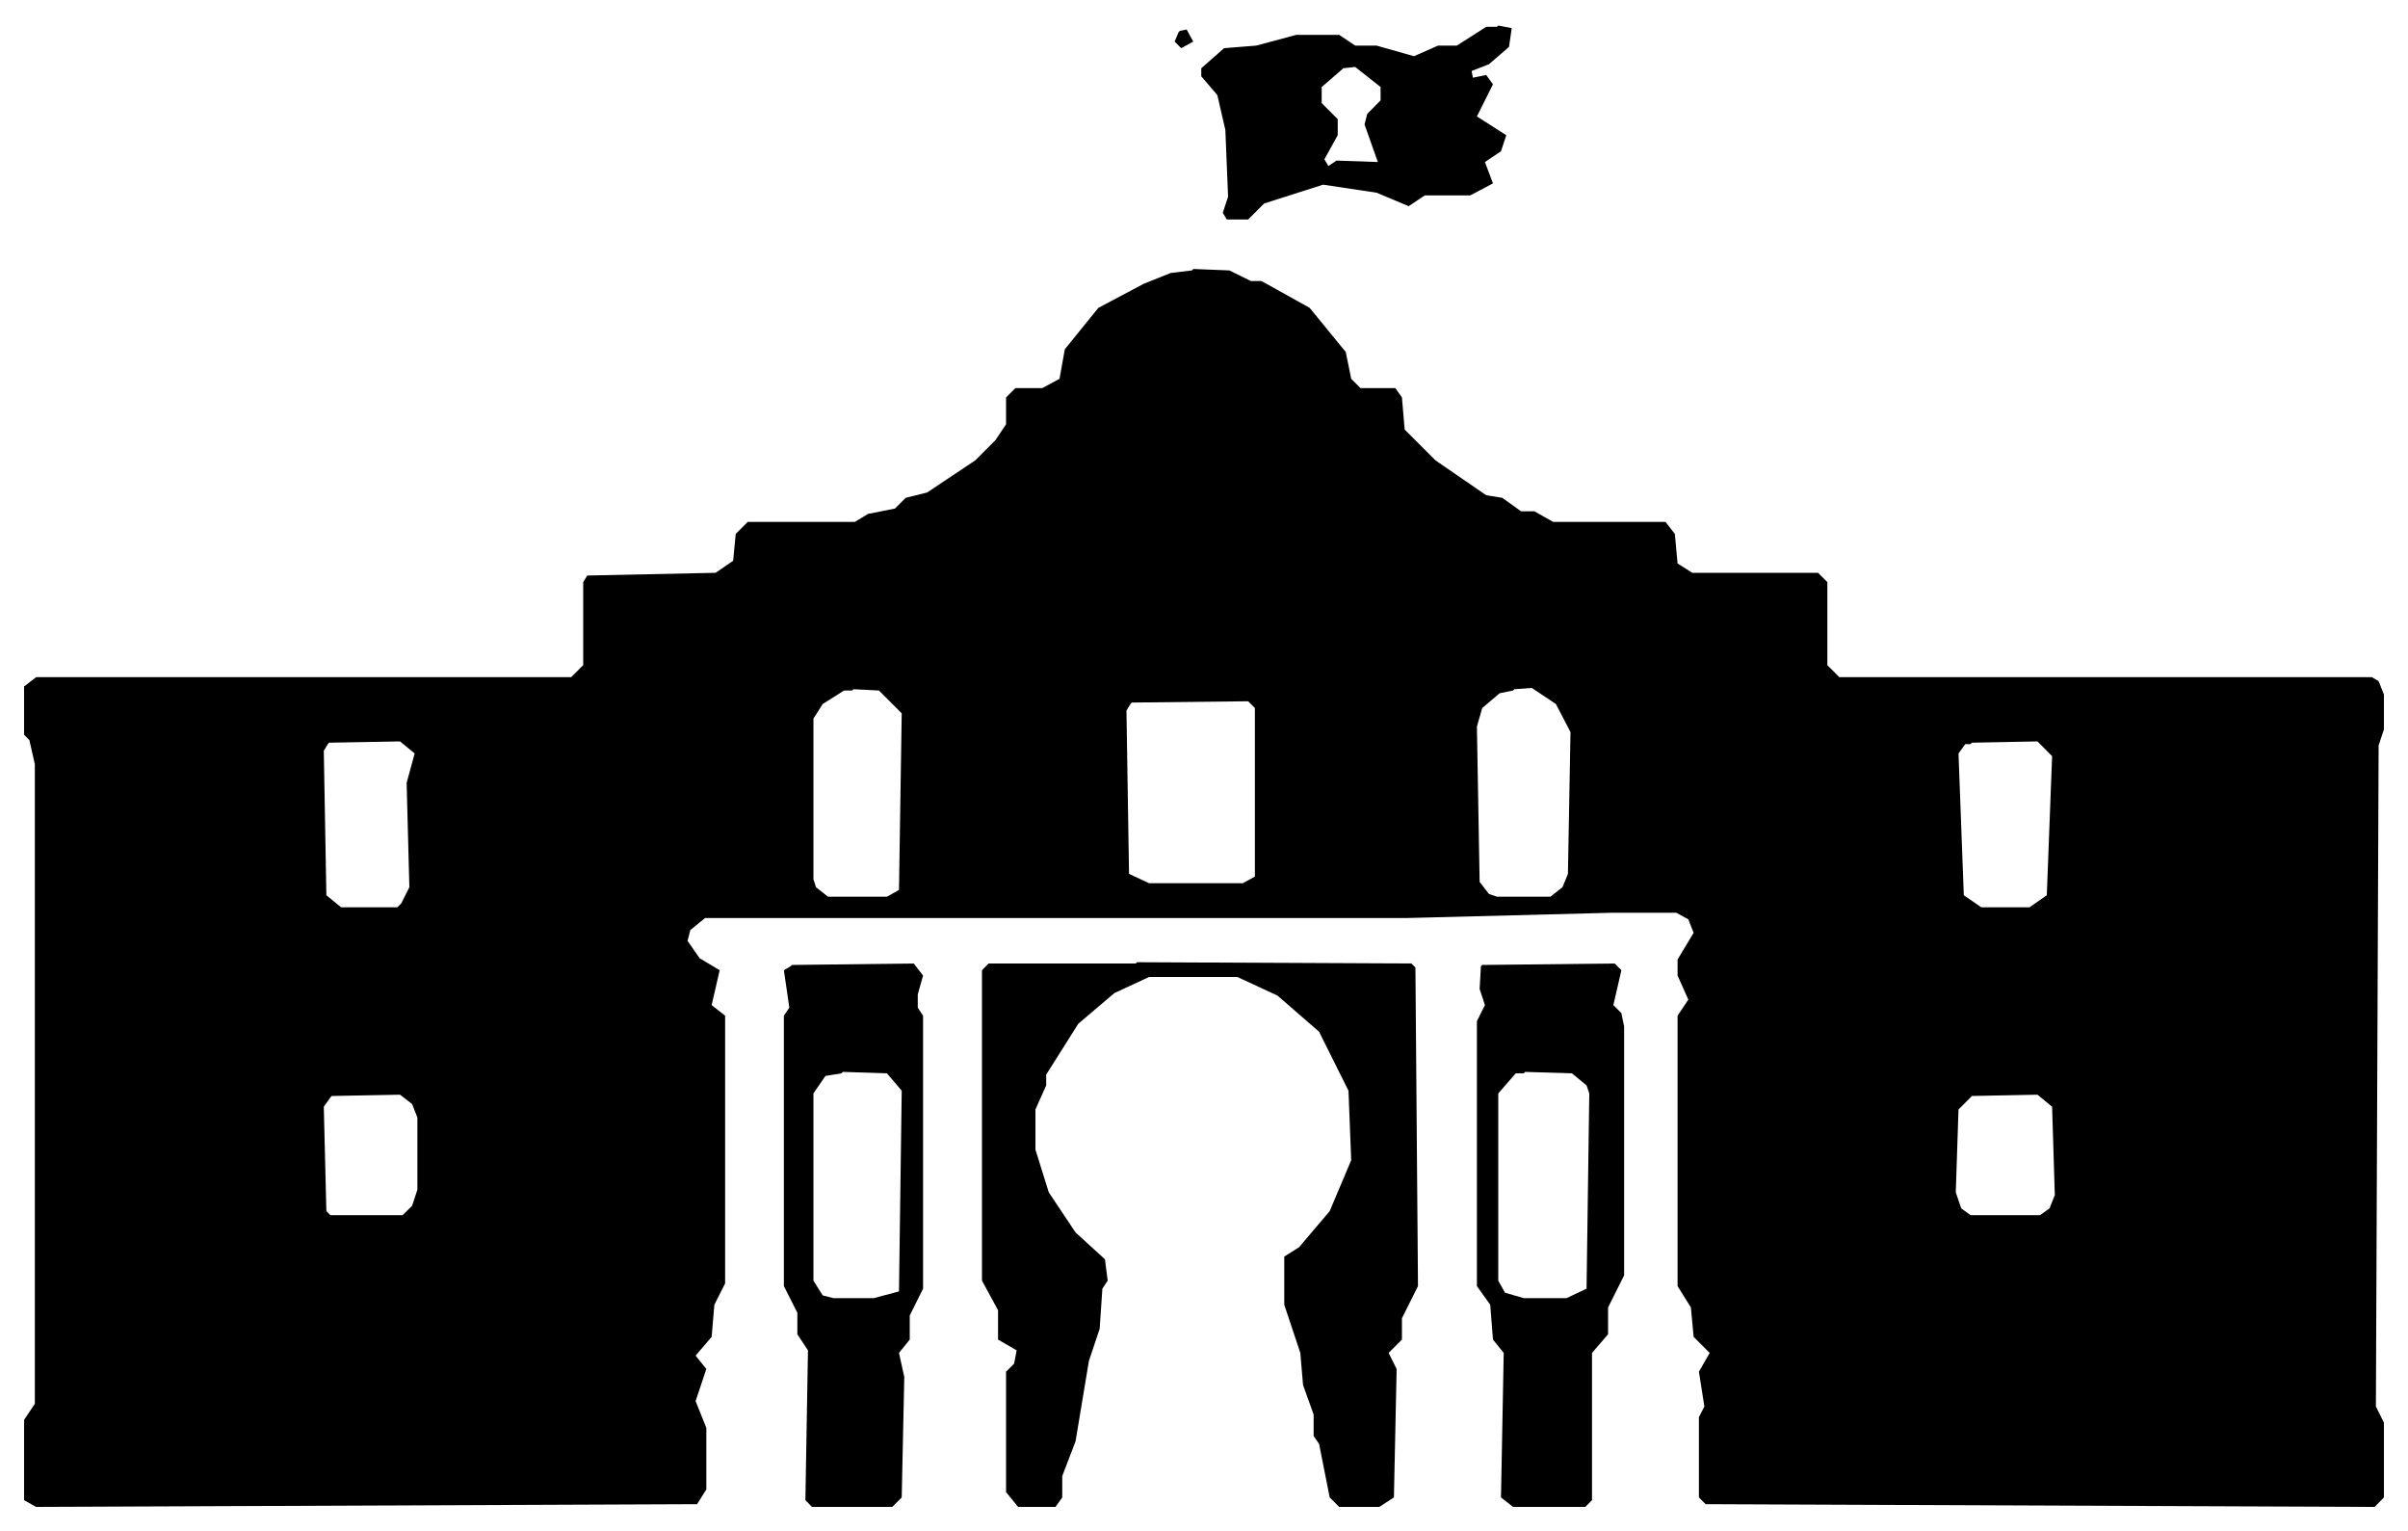
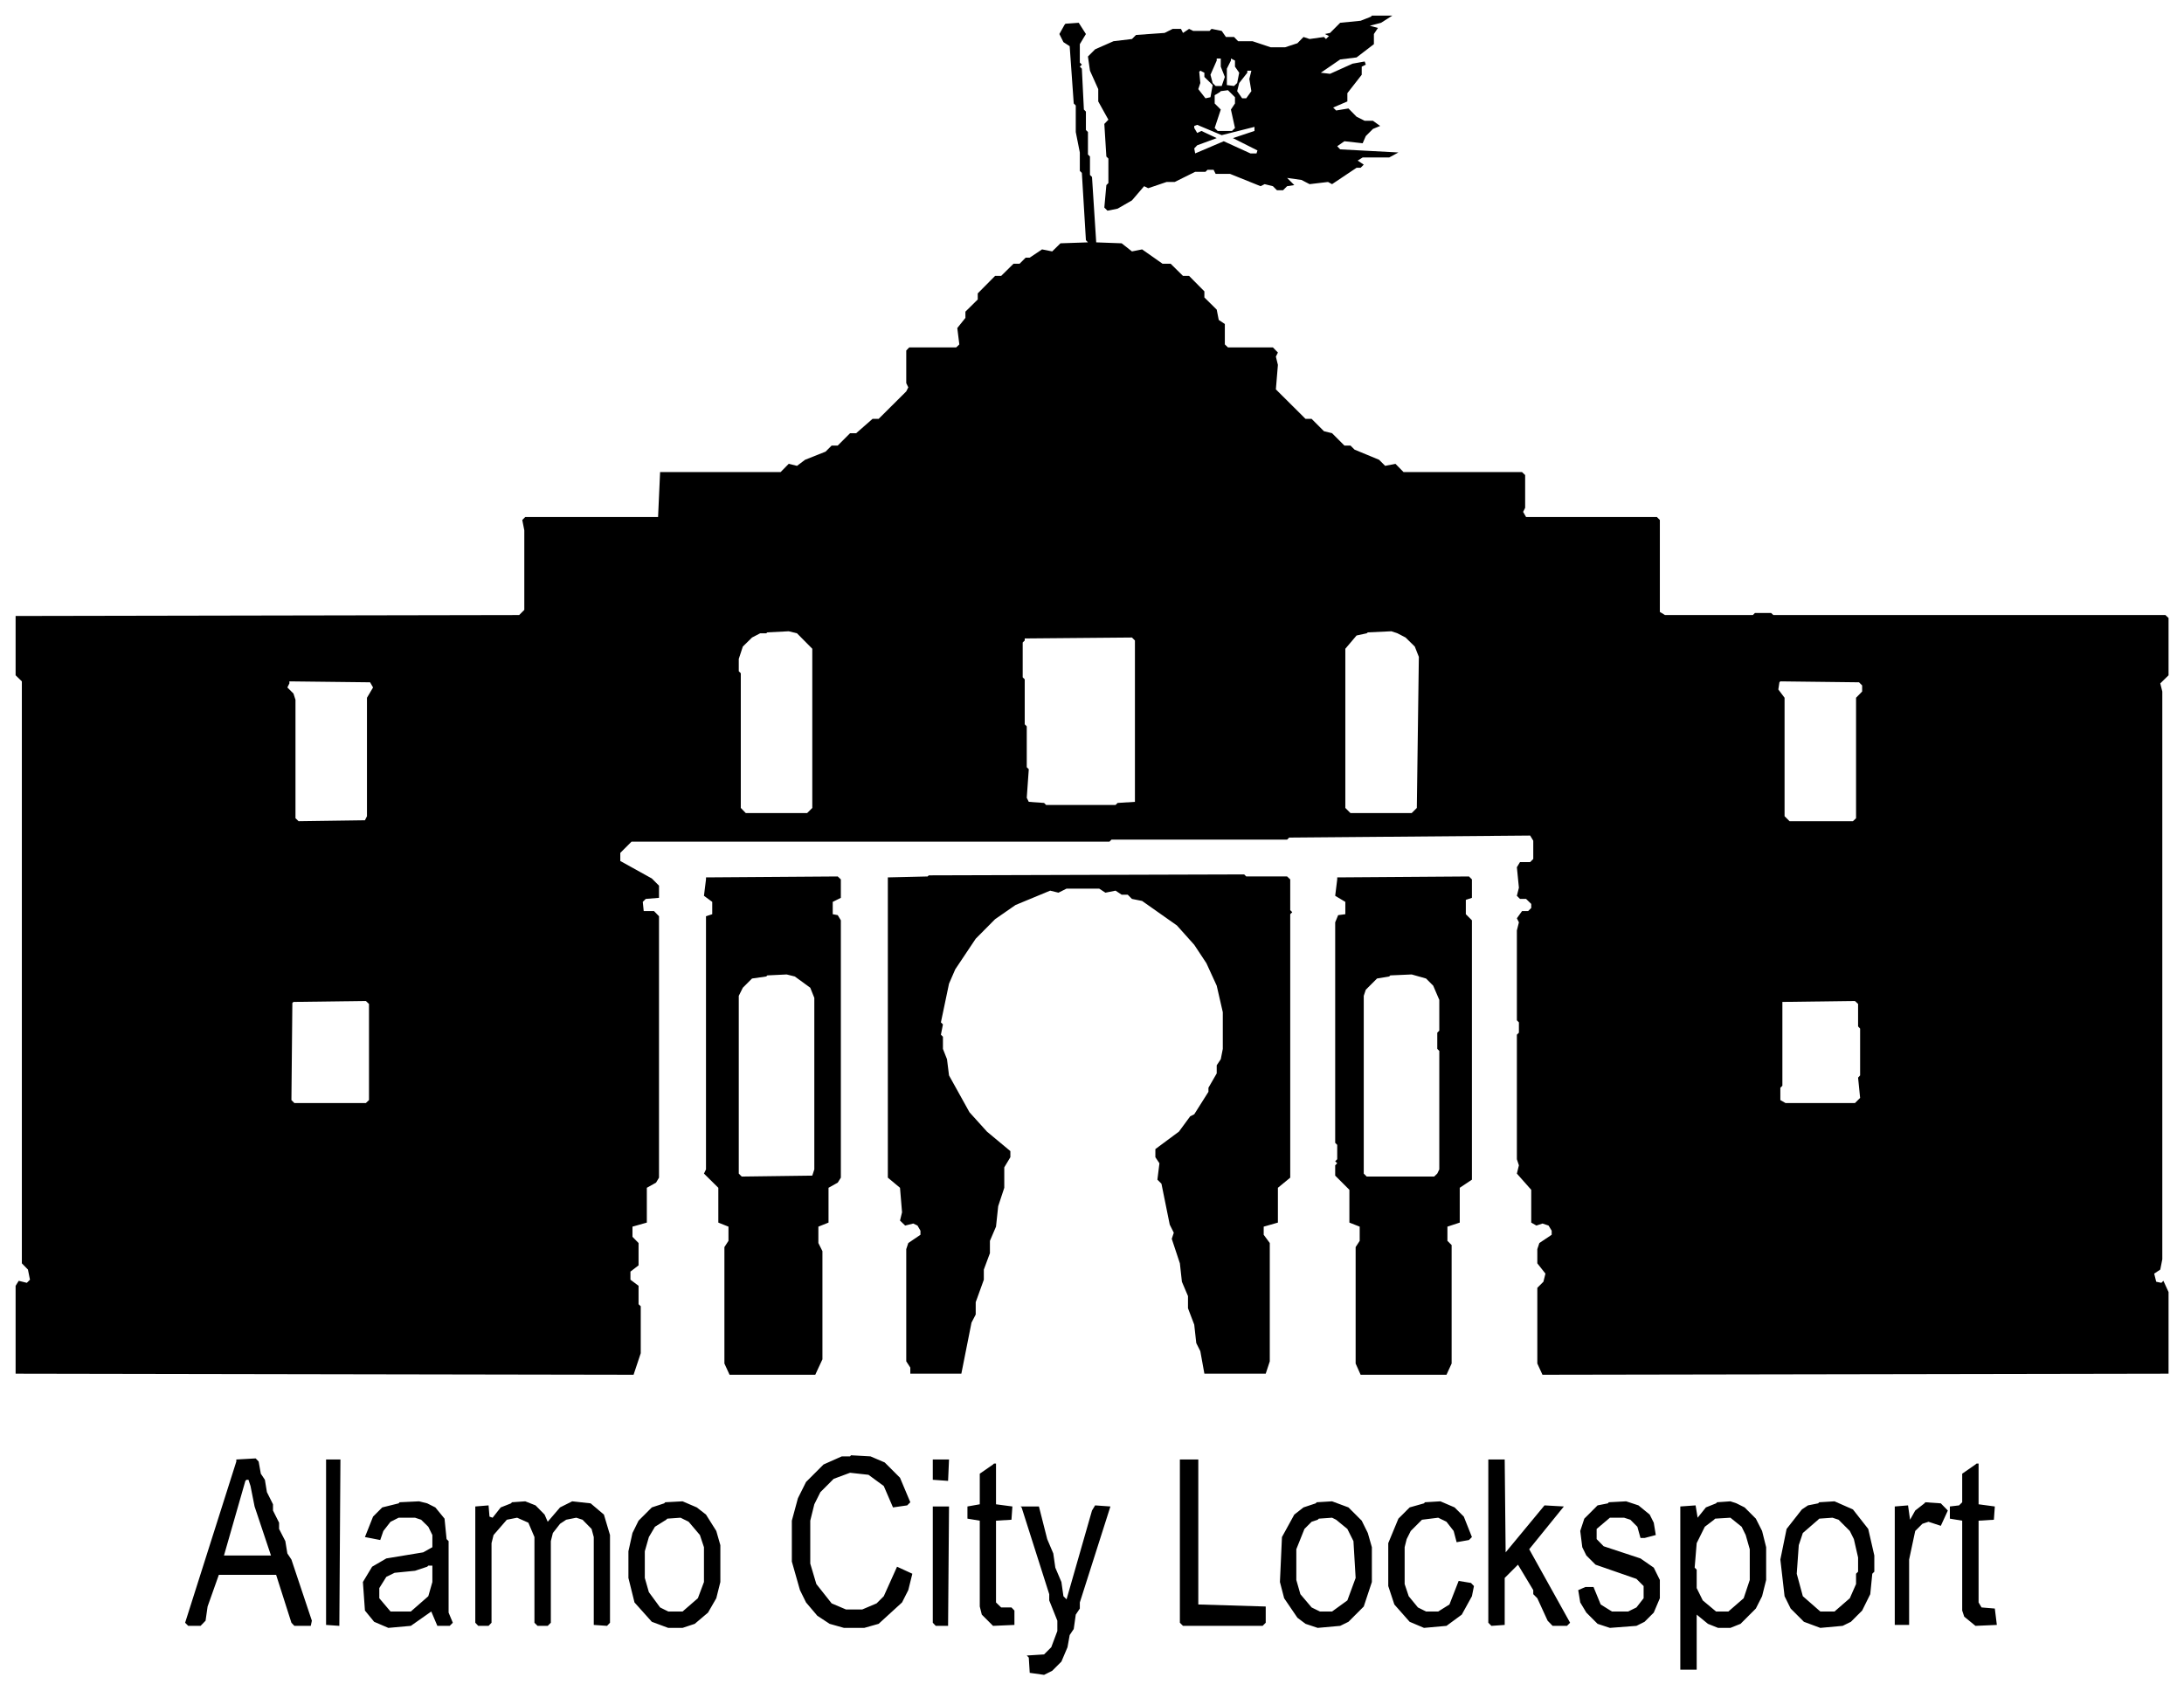
- <svg xmlns="http://www.w3.org/2000/svg" viewBox="20.75 38.08 150.00 95.33" role="img" aria-label="Alamo City Locksport">
-   <path fill="currentColor" fill-rule="evenodd" d="M114.08 39.67L114.92 39.83L114.75 41.00L113.50 42.08L112.42 42.50L112.50 42.92L113.33 42.75L113.75 43.33L112.75 45.33L114.58 46.50L114.25 47.50L113.25 48.17L113.75 49.50L112.33 50.25L109.50 50.25L108.50 50.92L106.50 50.08L103.17 49.58L99.50 50.75L98.50 51.75L97.17 51.75L96.92 51.33L97.25 50.33L97.08 46.17L96.58 44.00L95.58 42.83L95.58 42.33L97.00 41.08L99.00 40.92L101.50 40.25L104.17 40.25L105.17 40.92L106.50 40.92L108.83 41.58L110.33 40.92L111.50 40.92L113.33 39.75L114.00 39.75ZM94.25 40.00L94.67 39.92L95.08 40.67L94.33 41.08L93.92 40.67L94.17 40.08ZM104.42 42.33L105.17 42.25L106.75 43.50L106.75 44.33L105.92 45.17L105.75 45.83L106.58 48.17L104.00 48.08L103.50 48.42L103.25 48.00L104.08 46.50L104.08 45.50L103.08 44.50L103.08 43.50L104.33 42.42ZM95.08 54.83L97.33 54.92L98.67 55.58L99.33 55.58L102.33 57.25L104.58 60.00L104.92 61.67L105.50 62.25L107.67 62.25L108.08 62.83L108.25 64.83L110.17 66.75L113.33 68.92L114.33 69.08L115.50 69.92L116.33 69.92L117.50 70.58L124.50 70.58L125.08 71.33L125.25 73.17L126.17 73.75L134.00 73.75L134.58 74.33L134.58 79.50L135.33 80.25L168.50 80.25L168.92 80.50L169.25 81.33L169.25 83.50L168.92 84.50L168.75 125.67L169.25 126.67L169.25 131.33L168.67 131.92L127.00 131.75L126.58 131.33L126.58 126.33L126.92 125.67L126.58 123.50L127.25 122.33L126.25 121.33L126.08 119.50L125.25 118.17L125.25 101.33L125.92 100.33L125.25 98.83L125.25 97.83L126.25 96.17L125.92 95.33L125.17 94.92L121.17 94.92L108.33 95.25L64.67 95.25L63.75 96.00L63.58 96.67L64.33 97.75L65.58 98.50L65.08 100.67L65.92 101.33L65.92 118.00L65.25 119.33L65.08 121.33L64.08 122.50L64.75 123.33L64.08 125.33L64.75 127.00L64.75 130.83L64.17 131.75L23.00 131.92L22.25 131.50L22.25 126.50L22.92 125.50L22.92 85.67L22.58 84.17L22.25 83.83L22.25 80.83L23.00 80.25L56.33 80.25L57.08 79.50L57.08 74.33L57.33 73.92L65.33 73.75L66.42 73.00L66.58 71.33L67.33 70.58L74.00 70.58L74.83 70.08L76.50 69.75L77.17 69.08L78.50 68.75L81.50 66.75L82.75 65.50L83.42 64.50L83.42 62.83L84.00 62.25L85.67 62.25L86.75 61.67L87.08 59.83L89.17 57.25L92.00 55.75L93.67 55.08L95.00 54.92ZM73.92 81.00L75.50 81.08L76.92 82.50L76.75 93.50L76.00 93.92L72.33 93.92L71.58 93.33L71.42 92.83L71.42 82.83L72.00 81.92L73.33 81.08L73.83 81.08ZM115.08 81.00L116.17 80.92L117.67 81.92L118.58 83.67L118.42 92.50L118.08 93.33L117.33 93.92L114.00 93.92L113.50 93.75L112.92 93.00L112.75 83.33L113.08 82.17L114.17 81.25L115.00 81.08ZM91.25 81.83L98.50 81.75L98.92 82.17L98.92 92.67L98.17 93.08L92.33 93.08L91.08 92.50L90.92 82.33L91.17 81.92ZM41.25 84.33L45.67 84.25L46.58 85.00L46.08 86.83L46.25 93.33L45.75 94.33L45.50 94.58L42.00 94.58L41.08 93.83L40.92 84.83L41.17 84.42ZM143.58 84.33L147.67 84.25L148.58 85.17L148.25 93.83L147.17 94.58L144.17 94.58L143.08 93.83L142.75 85.00L143.17 84.42L143.50 84.42ZM91.58 98.00L108.67 98.08L108.92 98.33L109.08 118.17L108.08 120.17L108.08 121.50L107.25 122.33L107.75 123.33L107.58 131.33L106.67 131.92L104.17 131.92L103.58 131.33L102.92 128.00L102.58 127.50L102.58 126.17L101.92 124.33L101.75 122.33L100.75 119.33L100.75 116.33L101.67 115.75L103.58 113.50L104.92 110.33L104.75 106.00L102.92 102.33L100.33 100.08L97.83 98.92L92.33 98.92L90.17 99.92L87.92 101.83L85.92 105.00L85.92 105.67L85.25 107.17L85.25 109.67L86.08 112.33L87.75 114.83L89.58 116.50L89.75 117.83L89.42 118.33L89.25 120.83L88.58 122.83L87.75 127.83L86.92 130.00L86.92 131.33L86.50 131.92L84.17 131.92L83.42 131.00L83.42 123.50L83.92 123.00L84.08 122.17L82.92 121.50L82.92 119.67L81.92 117.83L81.92 98.50L82.33 98.08L91.50 98.08ZM70.08 98.17L77.67 98.08L78.25 98.83L77.92 100.00L77.92 100.83L78.25 101.33L78.25 118.33L77.42 120.00L77.42 121.50L76.75 122.33L77.08 123.83L76.92 131.33L76.33 131.92L71.33 131.92L70.92 131.50L71.08 122.17L70.42 121.17L70.42 119.83L69.58 118.17L69.58 101.33L69.92 100.83L69.58 98.50L70.00 98.25ZM113.08 98.17L121.33 98.08L121.75 98.50L121.25 100.67L121.75 101.17L121.92 102.00L121.92 117.50L120.92 119.50L120.92 121.17L119.92 122.33L119.92 131.50L119.50 131.92L115.00 131.92L114.25 131.33L114.42 122.33L113.75 121.50L113.58 119.33L112.75 118.17L112.75 101.67L113.25 100.67L112.92 99.67L113.00 98.25ZM73.25 104.83L76.00 104.92L76.92 106.00L76.75 118.50L75.17 118.92L72.67 118.92L72.00 118.75L71.42 117.83L71.42 106.17L72.17 105.08L73.17 104.92ZM115.75 104.83L118.67 104.92L119.58 105.67L119.75 106.17L119.58 118.33L118.33 118.92L115.67 118.92L114.50 118.58L114.08 117.83L114.08 106.17L115.17 104.92L115.67 104.92ZM41.42 106.33L45.67 106.25L46.42 106.83L46.75 107.67L46.75 112.17L46.42 113.17L45.83 113.75L41.33 113.75L41.08 113.50L40.92 107.00L41.33 106.42ZM143.58 106.33L147.67 106.25L148.58 107.00L148.75 112.50L148.42 113.33L147.83 113.75L143.50 113.75L142.92 113.33L142.58 112.33L142.75 107.17L143.50 106.42Z" />
+ <svg xmlns="http://www.w3.org/2000/svg" viewBox="21.57 31.06 139.92 108.32" role="img" aria-label="Alamo City Locksport">
+   <path fill="currentColor" fill-rule="evenodd" d="M109.46 32.06L110.77 32.06L110.05 32.52L109.33 32.71L109.85 32.85L109.59 33.24L109.59 33.89L108.48 34.74L107.43 34.87L106.19 35.72L106.78 35.79L108.22 35.14L109.00 35.00L109.07 35.20L108.81 35.33L108.81 35.85L107.89 37.03L107.89 37.56L106.98 37.95L107.17 38.14L107.96 38.01L108.48 38.54L109.00 38.80L109.53 38.80L109.99 39.13L109.53 39.32L109.07 39.78L108.87 40.24L107.70 40.11L107.24 40.43L107.43 40.63L111.16 40.83L110.57 41.15L108.87 41.15L108.55 41.35L108.94 41.61L108.74 41.81L108.48 41.81L106.91 42.86L106.65 42.72L105.47 42.86L104.95 42.59L104.03 42.46L104.49 42.92L104.03 42.99L103.77 43.25L103.38 43.25L103.12 42.99L102.59 42.86L102.33 42.99L100.37 42.20L99.45 42.20L99.32 41.94L98.93 41.94L98.80 42.07L98.14 42.07L96.83 42.72L96.31 42.72L95.13 43.12L94.87 42.99L94.09 43.90L93.17 44.43L92.52 44.56L92.32 44.36L92.45 42.92L92.58 42.79L92.58 41.22L92.45 41.09L92.32 39.00L92.58 38.73L91.93 37.56L91.93 36.77L91.40 35.59L91.27 34.68L91.73 34.22L92.91 33.70L94.09 33.56L94.35 33.30L96.18 33.17L96.70 32.91L97.23 32.91L97.36 33.17L97.75 32.91L98.01 33.04L99.06 33.04L99.19 32.91L99.84 33.04L100.11 33.43L100.63 33.43L100.89 33.70L101.81 33.70L102.98 34.09L103.90 34.09L104.69 33.83L105.08 33.43L105.47 33.56L106.39 33.43L106.52 33.56L106.71 33.37L106.45 33.24L106.78 33.17L107.43 32.52L108.74 32.39L109.40 32.13ZM89.83 32.58L90.68 32.52L91.14 33.24L90.75 33.89L90.75 35.07L90.88 35.20L90.75 35.33L90.88 35.46L91.01 38.08L91.14 38.21L91.14 39.39L91.27 39.52L91.27 40.96L91.40 41.09L91.40 42.27L91.53 42.40L91.80 46.59L93.43 46.65L94.09 47.17L94.74 47.04L96.05 47.96L96.57 47.96L97.36 48.74L97.75 48.74L98.73 49.73L98.73 50.12L99.52 50.90L99.65 51.56L100.04 51.82L100.04 53.13L100.24 53.32L103.12 53.32L103.44 53.65L103.31 53.91L103.44 54.44L103.31 56.01L105.21 57.90L105.60 57.90L106.39 58.69L106.91 58.82L107.70 59.61L108.09 59.61L108.35 59.87L109.92 60.52L110.31 60.91L110.97 60.78L111.49 61.31L119.08 61.31L119.28 61.50L119.28 63.60L119.15 63.86L119.34 64.19L127.72 64.19L127.91 64.38L127.91 70.27L128.24 70.47L133.87 70.47L134.00 70.34L135.04 70.34L135.18 70.47L160.30 70.47L160.50 70.66L160.50 74.33L159.97 74.85L160.10 75.37L160.10 111.75L159.97 112.41L159.58 112.67L159.71 113.19L160.04 113.26L160.17 113.13L160.50 113.85L160.50 119.08L120.39 119.15L120.06 118.43L120.06 113.58L120.45 113.19L120.58 112.67L120.06 112.01L120.06 111.10L120.19 110.71L120.98 110.18L120.98 109.92L120.78 109.59L120.39 109.46L120.00 109.59L119.67 109.40L119.67 107.30L118.75 106.26L118.88 105.73L118.75 105.34L118.75 97.36L118.88 97.23L118.88 96.57L118.75 96.44L118.75 90.68L118.88 90.16L118.75 89.90L119.08 89.44L119.47 89.44L119.67 89.24L119.67 88.98L119.34 88.66L118.95 88.66L118.75 88.46L118.88 87.94L118.75 86.63L118.95 86.30L119.60 86.30L119.80 86.10L119.80 84.93L119.60 84.60L104.16 84.73L104.03 84.86L92.78 84.86L92.65 84.99L62.03 84.99L61.31 85.71L61.31 86.23L63.33 87.35L63.79 87.81L63.79 88.59L62.94 88.66L62.75 88.85L62.81 89.44L63.47 89.44L63.79 89.77L63.79 106.52L63.60 106.84L63.01 107.17L63.01 109.40L62.09 109.66L62.09 110.31L62.48 110.71L62.48 112.14L61.96 112.54L61.96 113.06L62.48 113.45L62.48 114.63L62.62 114.76L62.62 117.77L62.16 119.15L22.57 119.08L22.57 113.45L22.77 113.13L23.29 113.26L23.49 113.06L23.36 112.41L22.97 112.01L22.97 74.72L22.57 74.33L22.57 70.53L54.83 70.47L55.16 70.14L55.16 65.04L55.03 64.38L55.22 64.19L63.73 64.19L63.86 61.31L71.58 61.31L72.10 60.78L72.63 60.91L73.15 60.52L74.46 60.00L74.85 59.61L75.24 59.61L76.03 58.82L76.42 58.82L77.47 57.90L77.86 57.90L79.63 56.14L79.76 55.88L79.63 55.61L79.63 53.52L79.82 53.32L82.83 53.32L83.03 53.13L82.90 52.08L83.42 51.43L83.42 51.03L84.21 50.25L84.21 49.86L85.32 48.74L85.71 48.74L86.50 47.96L86.89 47.96L87.28 47.57L87.54 47.57L88.33 47.04L88.98 47.17L89.51 46.65L91.27 46.59L91.14 46.45L90.88 42.14L90.75 42.01L90.75 40.83L90.49 39.52L90.49 37.82L90.36 37.69L90.10 34.02L89.70 33.76L89.44 33.24L89.77 32.65ZM99.52 34.81L99.78 34.81L99.78 35.33L100.04 35.99L99.84 36.57L99.45 36.57L99.26 36.38L99.12 35.85L99.52 34.94ZM100.43 34.81L100.69 34.94L100.69 35.33L100.96 35.72L100.83 36.38L100.63 36.57L100.17 36.51L100.17 35.46L100.43 34.94ZM98.47 35.59L98.73 35.72L98.73 35.99L99.26 36.51L99.12 37.29L98.80 37.36L98.34 36.77L98.47 36.38L98.40 35.66ZM101.48 35.59L101.74 35.59L101.61 36.12L101.74 36.90L101.41 37.36L101.15 37.36L100.83 36.90L100.96 36.38L101.48 35.72ZM99.78 36.90L100.24 36.84L100.69 37.29L100.69 37.69L100.43 38.08L100.69 39.26L100.50 39.45L99.58 39.45L99.39 39.26L99.78 38.08L99.39 37.69L99.39 37.16L99.71 36.97ZM98.08 39.13L98.27 39.06L99.84 39.72L101.94 39.19L101.94 39.45L100.56 39.91L102.13 40.70L102.07 40.89L101.68 40.89L99.97 40.11L98.14 40.89L98.08 40.57L98.27 40.37L99.52 39.91L98.54 39.45L98.27 39.58L98.08 39.26ZM70.73 71.58L72.10 71.51L72.63 71.64L73.61 72.63L73.61 82.83L73.28 83.16L69.35 83.16L69.03 82.83L69.03 74.20L68.90 74.07L68.90 73.28L69.16 72.49L69.75 71.91L70.27 71.64L70.66 71.64ZM109.20 71.58L110.71 71.51L111.10 71.64L111.62 71.91L112.21 72.49L112.47 73.15L112.34 82.83L112.01 83.16L108.09 83.16L107.76 82.83L107.76 72.63L108.48 71.78L109.13 71.64ZM87.22 71.97L94.09 71.91L94.28 72.10L94.28 82.44L93.17 82.51L93.04 82.64L88.59 82.64L88.46 82.51L87.48 82.44L87.35 82.18L87.48 80.35L87.35 80.22L87.35 77.60L87.22 77.47L87.22 74.59L87.09 74.46L87.09 72.23L87.22 72.10ZM40.11 74.72L45.28 74.78L45.47 75.11L45.08 75.77L45.08 83.36L44.95 83.62L40.70 83.68L40.50 83.49L40.50 75.90L40.37 75.50L39.98 75.11L40.11 74.85ZM135.63 74.72L140.67 74.78L140.87 74.98L140.87 75.37L140.48 75.77L140.48 83.49L140.28 83.68L136.22 83.68L135.90 83.36L135.90 75.77L135.50 75.24L135.57 74.78ZM81.07 87.15L101.28 87.09L101.41 87.22L104.03 87.22L104.23 87.41L104.23 89.38L104.36 89.51L104.23 89.64L104.23 106.52L103.44 107.17L103.44 109.40L102.53 109.66L102.53 110.18L102.92 110.71L102.92 118.29L102.66 119.08L98.73 119.08L98.47 117.64L98.21 117.12L98.08 115.94L97.68 114.89L97.68 114.11L97.29 113.19L97.16 112.01L96.64 110.44L96.77 110.05L96.51 109.53L95.98 106.91L95.72 106.65L95.85 105.60L95.59 105.21L95.59 104.69L97.10 103.57L97.82 102.59L98.08 102.46L98.99 101.02L98.99 100.76L99.52 99.84L99.52 99.32L99.78 98.93L99.91 98.27L99.91 95.92L99.52 94.22L98.86 92.78L98.08 91.60L96.97 90.36L94.74 88.79L94.09 88.66L93.82 88.39L93.43 88.39L93.04 88.13L92.39 88.26L91.99 88.00L89.90 88.00L89.38 88.26L88.85 88.13L86.63 89.05L85.32 89.96L84.08 91.21L82.77 93.17L82.37 94.09L81.85 96.57L81.98 96.70L81.85 97.36L81.98 97.49L81.98 98.27L82.24 98.93L82.37 99.97L83.68 102.33L84.80 103.57L86.30 104.82L86.30 105.21L85.91 105.86L85.91 107.17L85.52 108.35L85.38 109.66L84.99 110.57L84.99 111.36L84.60 112.41L84.60 113.06L84.08 114.50L84.08 115.29L83.81 115.81L83.16 119.08L79.89 119.08L79.89 118.69L79.63 118.29L79.63 111.10L79.76 110.71L80.54 110.18L80.54 109.92L80.35 109.59L80.08 109.46L79.56 109.59L79.23 109.27L79.36 108.74L79.23 107.17L78.45 106.52L78.45 87.28L81.00 87.22ZM66.80 87.28L75.24 87.22L75.44 87.41L75.44 88.59L74.92 88.85L74.92 89.64L75.24 89.70L75.44 90.03L75.44 106.52L75.24 106.84L74.65 107.17L74.65 109.40L74.00 109.66L74.00 110.71L74.26 111.23L74.26 118.16L73.80 119.15L68.31 119.15L67.98 118.43L67.98 110.97L68.24 110.57L68.24 109.66L67.59 109.40L67.59 107.17L66.67 106.26L66.80 105.99L66.80 89.77L67.20 89.64L67.20 88.85L66.67 88.46L66.80 87.41ZM107.24 87.28L115.68 87.22L115.87 87.41L115.87 88.59L115.48 88.72L115.48 89.64L115.87 90.03L115.87 106.65L115.09 107.17L115.09 109.40L114.30 109.66L114.30 110.57L114.57 110.84L114.57 118.43L114.24 119.15L108.74 119.15L108.42 118.43L108.42 110.97L108.68 110.57L108.68 109.66L108.02 109.40L108.02 107.30L107.11 106.39L107.11 105.73L107.24 105.60L107.11 105.47L107.24 105.34L107.24 104.42L107.11 104.29L107.11 90.16L107.30 89.70L107.76 89.64L107.76 88.85L107.11 88.46L107.24 87.41ZM70.73 93.56L71.97 93.50L72.49 93.63L73.48 94.35L73.74 95.00L73.74 105.99L73.61 106.39L69.09 106.45L68.90 106.26L68.90 94.87L69.16 94.35L69.75 93.76L70.66 93.63ZM110.64 93.56L112.01 93.50L112.93 93.76L113.39 94.22L113.78 95.13L113.78 97.10L113.65 97.23L113.65 98.27L113.78 98.40L113.78 105.99L113.65 106.26L113.45 106.45L109.13 106.45L108.94 106.26L108.94 94.87L109.07 94.48L109.79 93.76L110.57 93.63ZM40.37 95.26L45.01 95.20L45.21 95.39L45.21 101.55L45.01 101.74L40.43 101.74L40.24 101.55L40.30 95.33ZM135.76 95.26L140.41 95.20L140.61 95.39L140.61 96.83L140.74 96.97L140.74 99.97L140.61 100.11L140.74 101.41L140.41 101.74L135.96 101.74L135.63 101.55L135.63 100.76L135.76 100.63L135.76 95.39ZM76.09 124.31L77.34 124.38L78.25 124.77L79.23 125.75L79.89 127.32L79.69 127.52L78.78 127.65L78.19 126.28L77.21 125.56L76.03 125.43L74.98 125.82L74.13 126.67L73.74 127.45L73.48 128.50L73.48 131.25L73.87 132.56L74.85 133.80L75.77 134.19L76.81 134.19L77.73 133.80L78.19 133.34L79.04 131.45L80.02 131.90L79.76 132.95L79.36 133.74L77.86 135.11L76.94 135.37L75.64 135.37L74.72 135.11L73.93 134.59L73.21 133.74L72.82 132.95L72.30 131.12L72.30 128.50L72.69 127.06L73.21 126.02L74.33 124.90L75.50 124.38L76.03 124.38ZM36.71 124.58L37.95 124.51L38.14 124.71L38.28 125.49L38.54 125.88L38.67 126.67L39.06 127.45L39.06 127.85L39.45 128.63L39.45 129.03L39.85 129.81L39.98 130.60L40.24 130.99L41.55 134.91L41.48 135.24L40.43 135.24L40.24 135.04L39.26 131.97L35.59 131.97L34.87 134.00L34.74 134.91L34.42 135.24L33.63 135.24L33.43 135.04L36.71 124.71ZM42.46 124.58L43.38 124.58L43.31 135.24L42.46 135.18L42.46 124.71ZM81.33 124.58L82.37 124.58L82.31 125.95L81.33 125.88L81.33 124.71ZM97.16 124.58L98.34 124.58L98.34 133.87L102.66 134.00L102.66 135.04L102.46 135.24L97.36 135.24L97.16 135.04L97.16 124.71ZM116.92 124.58L117.97 124.58L118.03 130.53L120.52 127.52L121.76 127.59L119.54 130.33L122.16 135.04L121.96 135.24L121.04 135.24L120.72 134.91L120.06 133.47L119.80 133.21L119.80 132.95L118.82 131.32L117.97 132.17L117.97 135.18L117.12 135.24L116.92 135.04L116.92 124.71ZM85.25 124.84L85.38 124.84L85.38 127.45L86.43 127.59L86.37 128.44L85.38 128.50L85.38 133.74L85.71 134.06L86.37 134.06L86.56 134.26L86.56 135.18L85.19 135.24L84.47 134.52L84.34 134.00L84.34 128.50L83.55 128.37L83.55 127.59L84.34 127.45L84.34 125.49L85.19 124.90ZM148.20 124.84L148.33 124.84L148.33 127.45L149.37 127.59L149.31 128.44L148.33 128.50L148.33 133.74L148.52 134.06L149.37 134.13L149.50 135.18L148.13 135.24L147.41 134.65L147.28 134.26L147.28 128.50L146.49 128.37L146.49 127.59L147.08 127.52L147.28 127.32L147.28 125.49L148.13 124.90ZM37.36 125.88L37.49 125.88L37.62 126.28L37.88 127.59L38.93 130.73L35.92 130.73L37.29 125.95ZM47.17 127.32L48.42 127.26L48.94 127.39L49.46 127.65L50.05 128.37L50.18 129.68L50.31 129.81L50.31 134.39L50.58 135.04L50.38 135.24L49.59 135.24L49.20 134.32L47.89 135.24L46.45 135.37L45.54 134.98L44.95 134.26L44.82 132.43L45.41 131.45L46.32 130.92L48.68 130.53L49.27 130.20L49.27 129.42L49.01 128.89L48.55 128.44L48.16 128.31L47.11 128.31L46.59 128.57L46.13 129.16L45.93 129.74L44.95 129.55L45.47 128.24L46.06 127.65L47.11 127.39ZM54.37 127.32L55.22 127.26L55.88 127.52L56.46 128.11L56.66 128.57L57.45 127.65L58.23 127.26L59.41 127.39L60.26 128.11L60.65 129.42L60.65 135.04L60.46 135.24L59.61 135.18L59.61 129.55L59.47 129.03L58.89 128.44L58.49 128.31L57.84 128.44L57.45 128.70L56.99 129.29L56.86 129.81L56.86 135.04L56.66 135.24L56.01 135.24L55.81 135.04L55.81 129.55L55.42 128.63L54.70 128.31L54.04 128.44L53.19 129.42L53.06 129.94L53.06 135.04L52.87 135.24L52.21 135.24L52.02 135.04L52.02 127.59L52.87 127.52L52.93 128.24L53.13 128.31L53.65 127.65L54.31 127.39ZM64.19 127.32L65.30 127.26L66.21 127.65L66.80 128.11L67.46 129.16L67.72 130.07L67.72 132.43L67.46 133.47L66.93 134.39L66.08 135.11L65.30 135.37L64.38 135.37L63.33 134.98L62.22 133.74L61.83 132.17L61.83 130.46L62.09 129.29L62.48 128.50L63.33 127.65L64.12 127.39ZM105.93 127.32L106.91 127.26L107.96 127.65L108.81 128.50L109.20 129.29L109.46 130.20L109.46 132.43L108.94 134.00L107.96 134.98L107.43 135.24L105.99 135.37L105.21 135.11L104.69 134.72L103.84 133.47L103.57 132.43L103.70 129.55L104.49 128.11L105.08 127.65L105.86 127.39ZM112.86 127.32L113.85 127.26L114.76 127.65L115.35 128.24L115.87 129.55L115.68 129.74L114.89 129.88L114.70 129.16L114.24 128.57L113.71 128.31L112.67 128.44L111.95 129.16L111.69 129.68L111.56 130.20L111.56 132.56L111.82 133.34L112.41 134.06L112.93 134.32L113.71 134.32L114.43 133.87L115.02 132.36L115.81 132.49L116.00 132.69L115.87 133.34L115.22 134.52L114.24 135.24L112.80 135.37L111.88 134.98L110.90 133.87L110.51 132.69L110.51 129.94L111.16 128.37L111.88 127.65L112.80 127.39ZM124.64 127.32L125.75 127.26L126.54 127.52L127.26 128.11L127.52 128.63L127.65 129.42L126.93 129.61L126.67 129.61L126.47 128.89L126.02 128.44L125.62 128.31L124.71 128.31L123.86 129.03L123.86 129.68L124.31 130.14L126.67 130.92L127.52 131.51L127.91 132.30L127.91 133.47L127.52 134.39L126.93 134.98L126.41 135.24L124.71 135.37L123.92 135.11L123.20 134.39L122.81 133.74L122.68 132.95L123.14 132.75L123.66 132.75L124.12 133.87L124.84 134.32L125.88 134.32L126.41 134.06L126.87 133.47L126.87 132.69L126.41 132.23L123.79 131.32L123.20 130.73L122.94 130.20L122.81 129.16L123.07 128.37L123.92 127.52L124.58 127.39ZM131.58 127.32L132.43 127.26L132.82 127.39L133.34 127.65L134.06 128.37L134.46 129.16L134.72 130.20L134.72 132.30L134.46 133.34L134.06 134.13L133.08 135.11L132.43 135.37L131.64 135.37L130.99 135.11L130.27 134.52L130.27 138.05L129.22 138.05L129.22 127.59L130.20 127.52L130.33 128.31L130.86 127.65L131.51 127.39ZM138.12 127.32L139.10 127.26L140.28 127.78L141.26 129.03L141.65 130.73L141.65 131.77L141.52 131.90L141.39 133.21L140.87 134.26L140.15 134.98L139.62 135.24L138.19 135.37L137.14 134.98L136.29 134.13L135.90 133.34L135.63 130.99L136.03 129.03L137.01 127.78L137.40 127.52L138.05 127.39ZM144.92 127.32L145.91 127.39L146.36 127.85L145.91 128.83L145.12 128.57L144.73 128.70L144.27 129.16L143.88 130.99L143.88 135.18L142.96 135.18L142.96 127.59L143.81 127.52L143.94 128.44L144.27 127.85L144.86 127.39ZM81.33 127.59L82.37 127.59L82.31 135.24L81.52 135.24L81.33 135.04L81.33 127.72ZM86.95 127.59L88.13 127.59L88.66 129.68L89.05 130.60L89.18 131.51L89.57 132.43L89.70 133.34L89.90 133.54L91.53 127.85L91.73 127.52L92.71 127.59L90.75 133.74L90.75 134.13L90.49 134.52L90.36 135.44L90.10 135.83L89.96 136.61L89.57 137.53L88.98 138.12L88.46 138.38L87.54 138.25L87.48 137.27L87.35 137.14L88.46 137.07L88.92 136.61L89.31 135.57L89.31 134.91L88.79 133.61L88.79 133.21L87.02 127.65ZM64.32 128.37L65.17 128.31L65.69 128.57L66.41 129.42L66.67 130.20L66.67 132.43L66.28 133.47L65.30 134.32L64.38 134.32L63.86 134.06L63.14 133.08L62.88 132.17L62.88 130.46L63.14 129.55L63.53 128.89L64.25 128.44ZM106.06 128.37L106.91 128.31L107.17 128.44L107.89 129.03L108.28 129.81L108.42 132.17L107.89 133.61L106.91 134.32L106.13 134.32L105.60 134.06L104.88 133.21L104.62 132.30L104.62 130.33L105.14 129.03L105.60 128.57L105.99 128.44ZM131.45 128.37L132.43 128.31L133.15 128.89L133.41 129.42L133.67 130.33L133.67 132.30L133.28 133.47L132.30 134.32L131.51 134.32L130.66 133.61L130.27 132.82L130.27 131.64L130.14 131.51L130.27 129.94L130.79 128.89L131.38 128.44ZM138.12 128.37L138.97 128.31L139.36 128.44L140.08 129.16L140.34 129.68L140.61 130.86L140.61 131.77L140.48 131.90L140.48 132.56L140.08 133.47L139.10 134.32L138.19 134.32L137.07 133.34L136.68 131.90L136.81 130.07L137.07 129.29L138.05 128.44ZM49.01 131.38L49.27 131.38L49.27 132.43L49.01 133.34L47.89 134.32L46.59 134.32L45.87 133.47L45.87 132.82L46.32 132.10L46.85 131.84L48.16 131.71L48.94 131.45Z" />
</svg>
